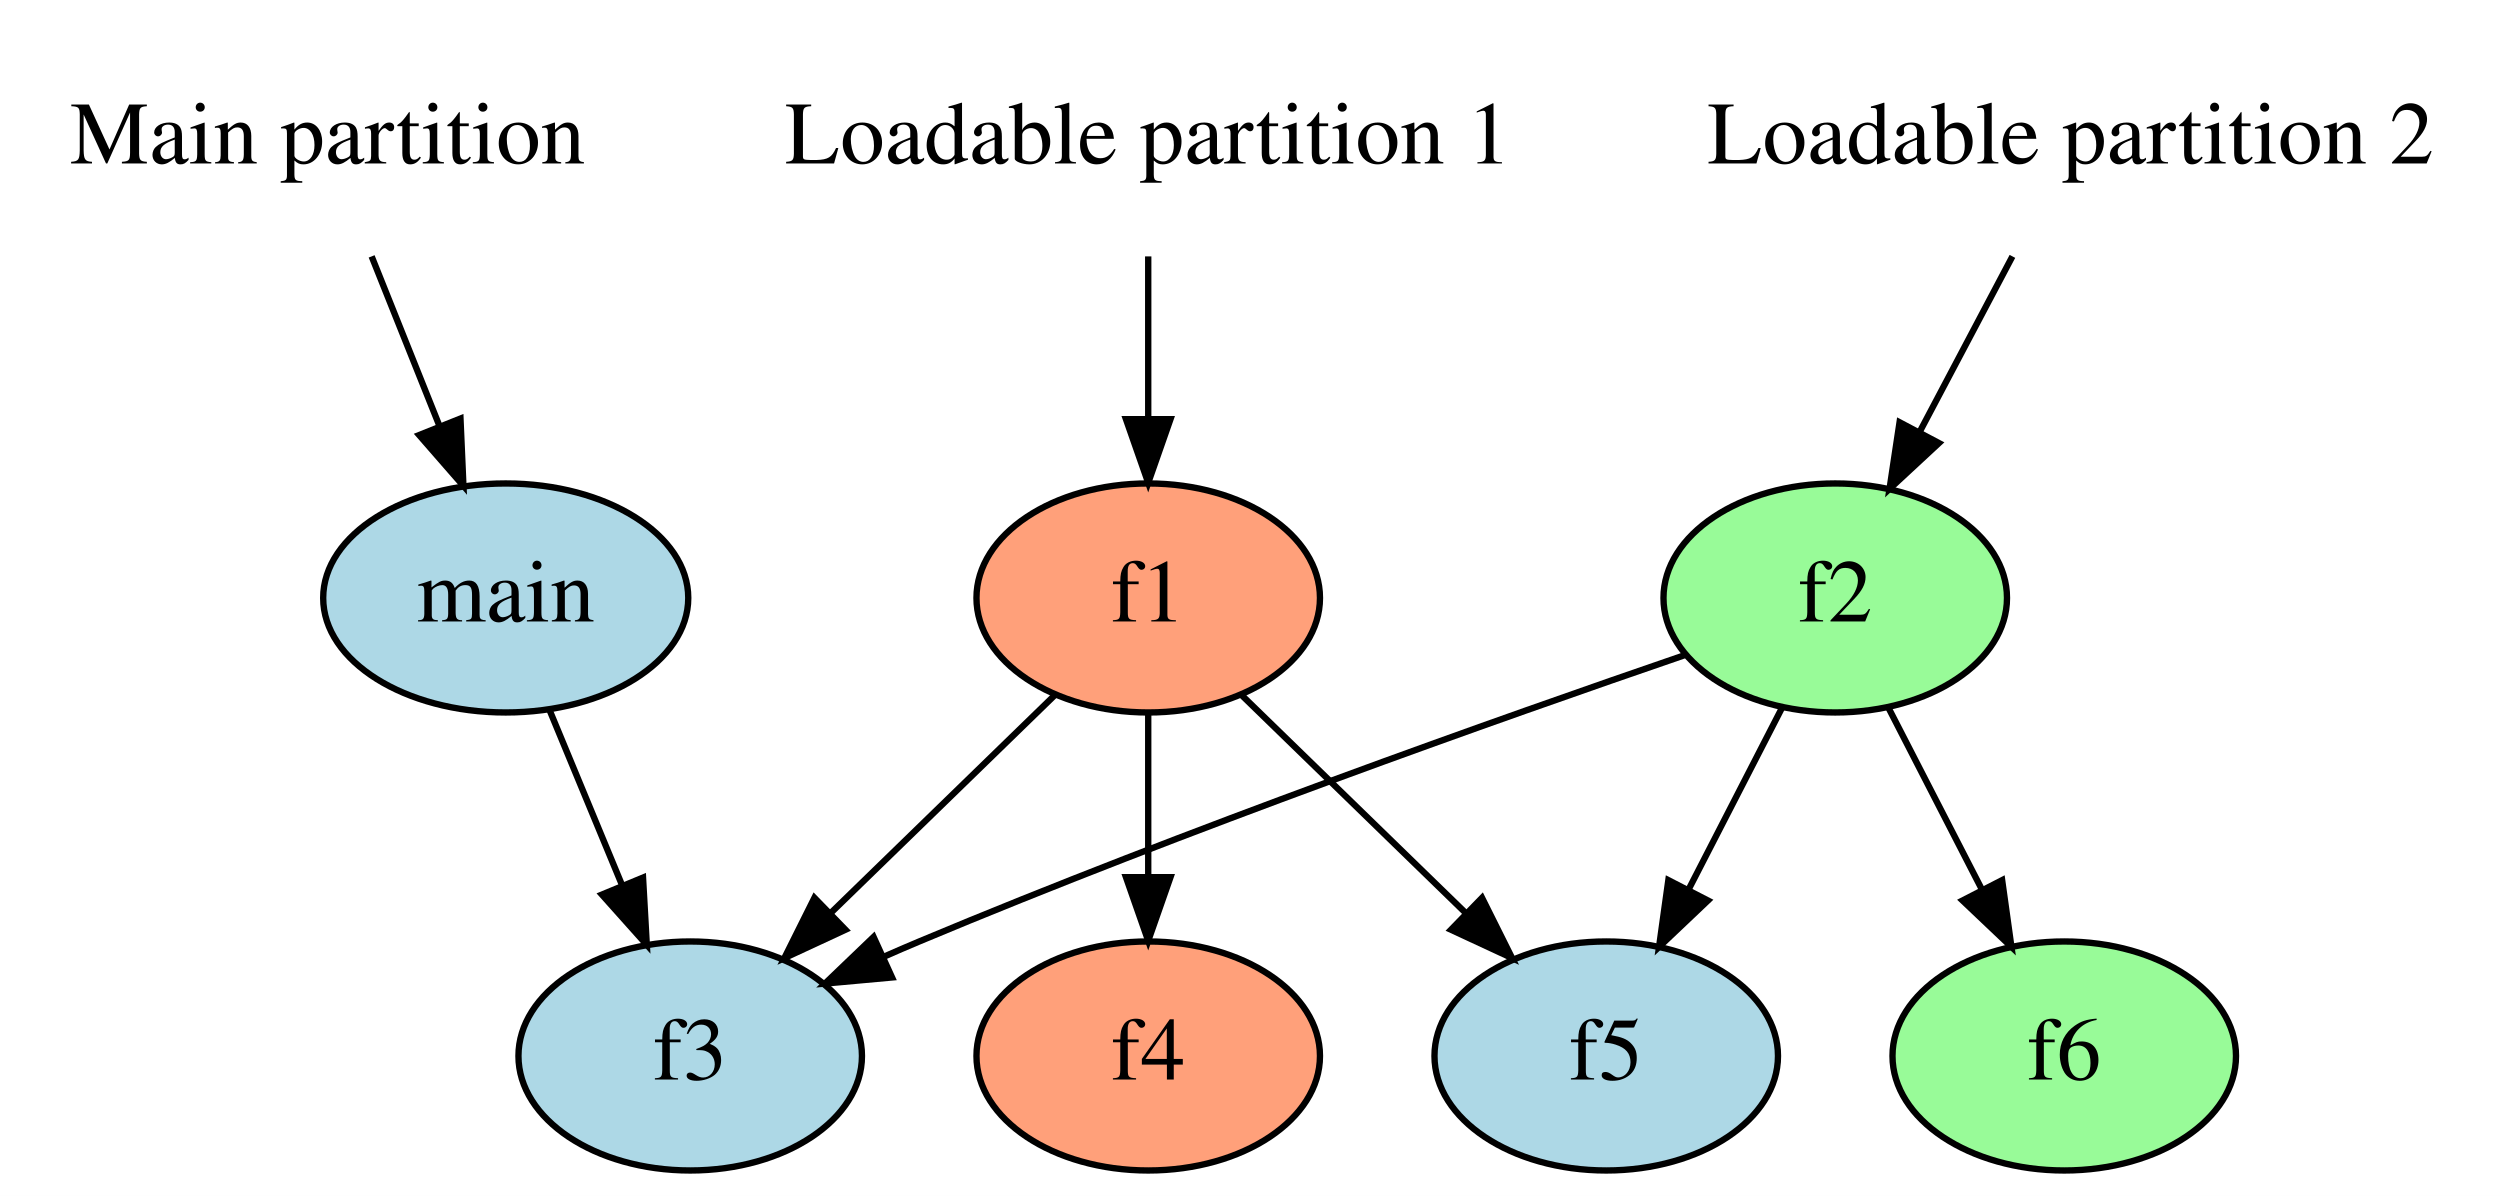
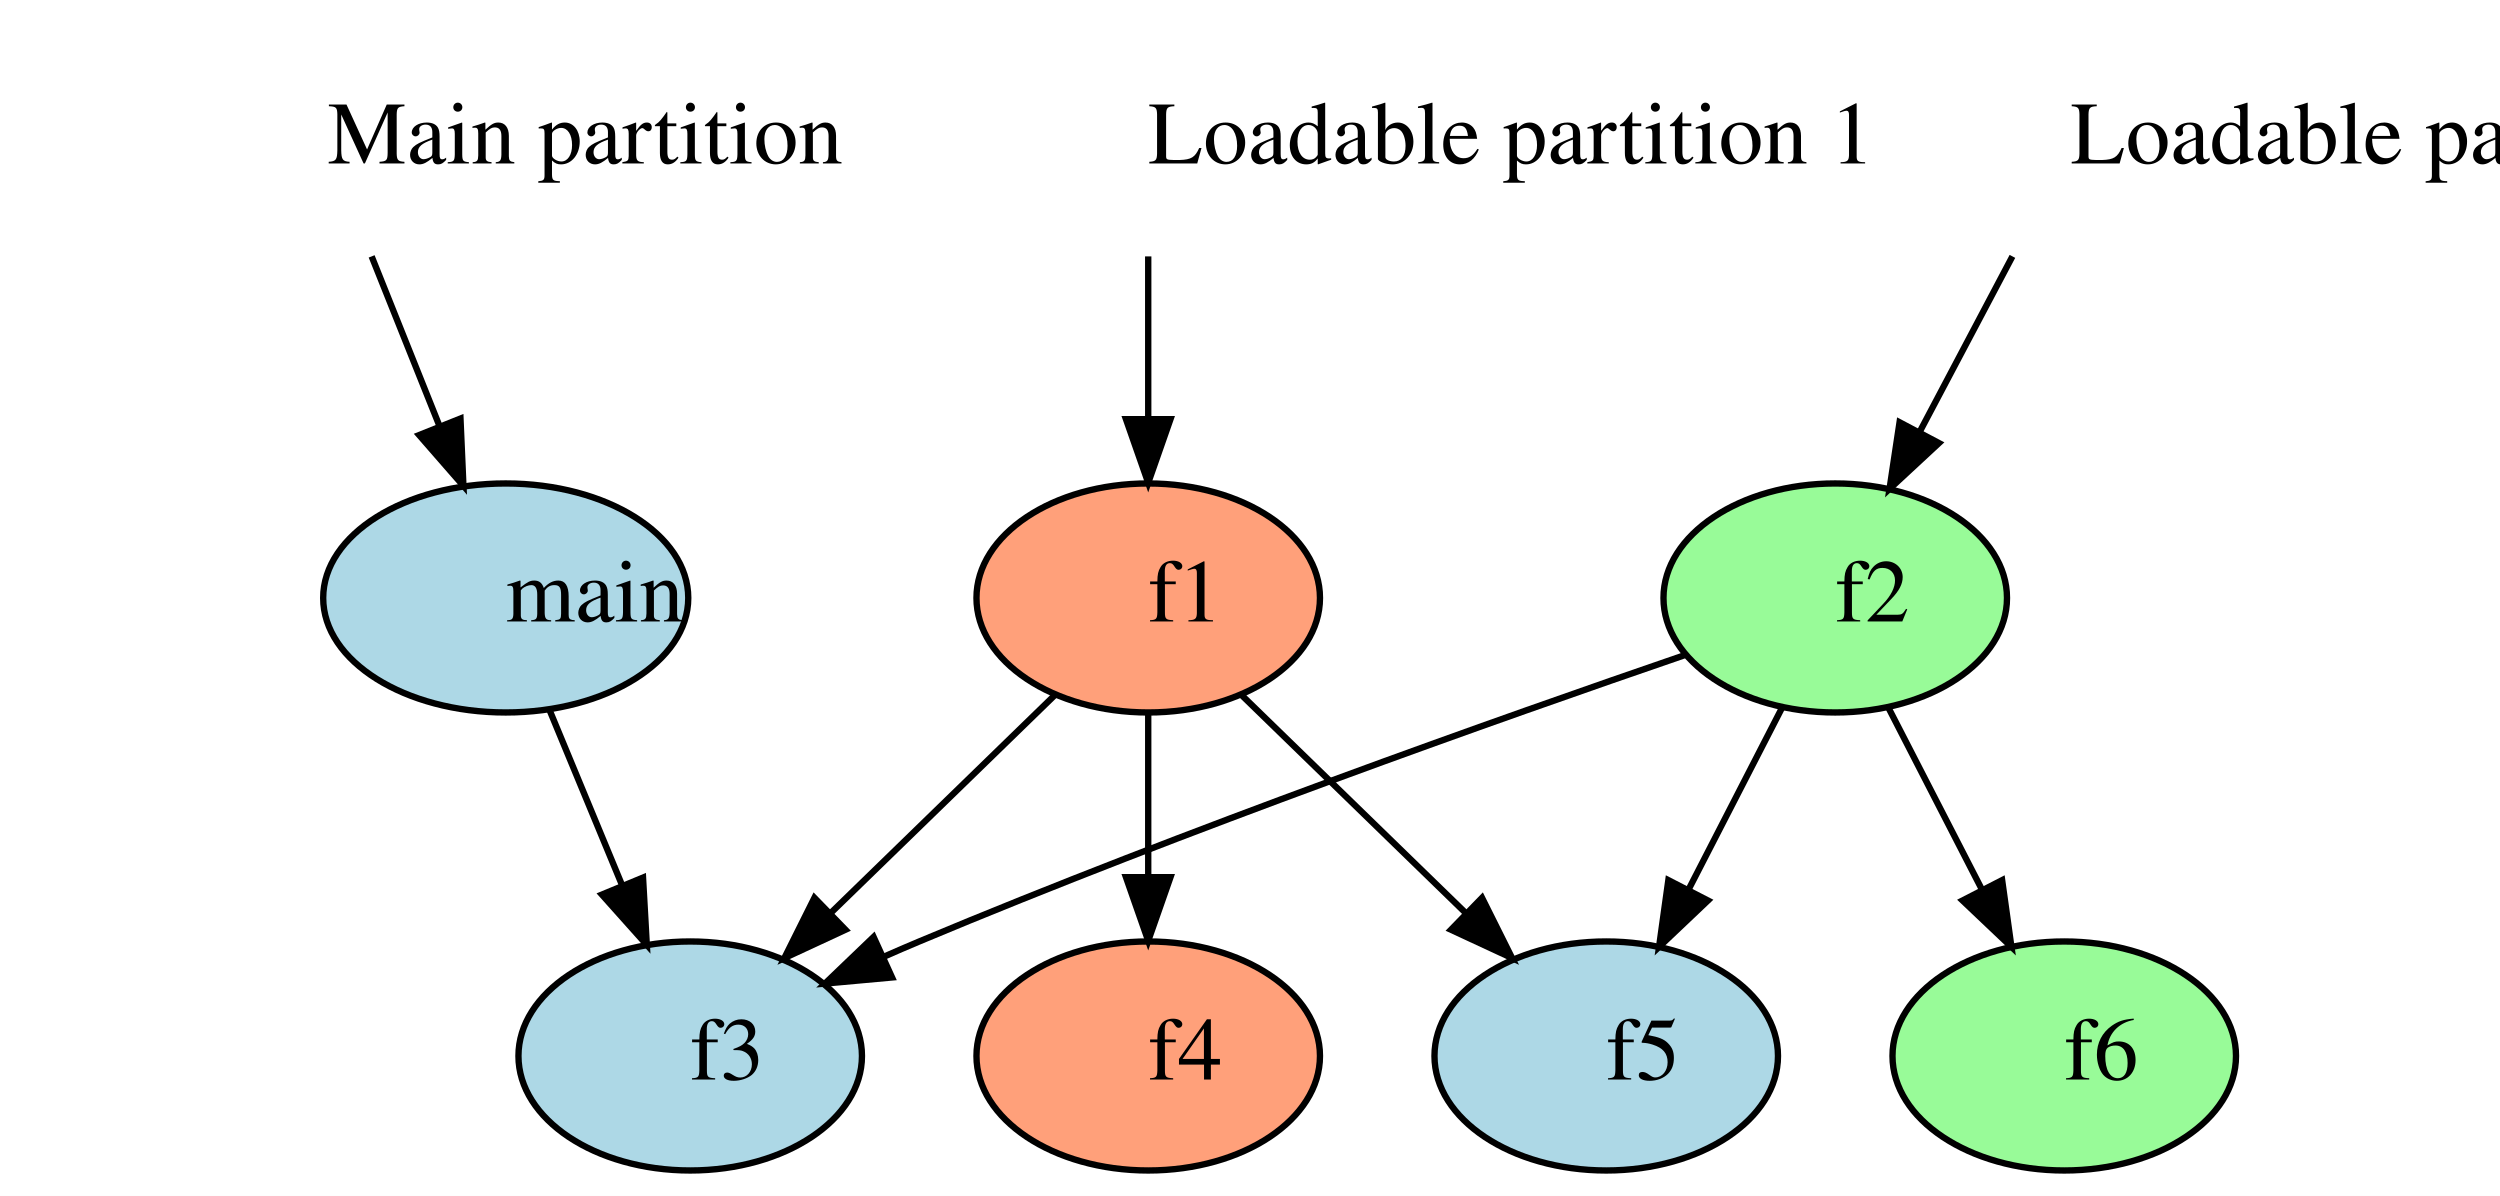
<svg xmlns="http://www.w3.org/2000/svg" width="393pt" height="188pt" viewBox="0.00 0.00 393.00 188.00">
  <g id="graph0" class="graph" transform="scale(1 1) rotate(0) translate(4 184)">
    <polygon fill="white" stroke="none" points="-4,4 -4,-184 389,-184 389,4 -4,4" />
    <g id="node1" class="node">
-       <text text-anchor="middle" x="47.5" y="-158.3" font-family="Times,serif" font-size="14.00">Main partition</text>
+       <text text-trezoaanchor="middle" x="47.5" y="-158.3" font-family="Times,serif" font-size="14.00">Main partition</text>
    </g>
    <g id="node4" class="node">
      <ellipse fill="lightblue" stroke="black" cx="75.5" cy="-90" rx="28.695" ry="18" />
-       <text text-anchor="middle" x="75.5" y="-86.3" font-family="Times,serif" font-size="14.00">main</text>
+       <text text-trezoaanchor="middle" x="75.5" y="-86.3" font-family="Times,serif" font-size="14.00">main</text>
    </g>
    <g id="edge1" class="edge">
      <path fill="none" stroke="black" d="M54.421,-143.697C57.622,-135.696 61.492,-126.02 65.038,-117.155" />
      <polygon fill="black" stroke="black" points="68.387,-118.207 68.851,-107.622 61.887,-115.607 68.387,-118.207" />
    </g>
    <g id="node2" class="node">
-       <text text-anchor="middle" x="176.5" y="-158.3" font-family="Times,serif" font-size="14.00">Loadable partition 1</text>
+       <text text-trezoaanchor="middle" x="176.5" y="-158.3" font-family="Times,serif" font-size="14.00">Loadable partition 1</text>
    </g>
    <g id="node5" class="node">
      <ellipse fill="lightsalmon" stroke="black" cx="176.5" cy="-90" rx="27" ry="18" />
-       <text text-anchor="middle" x="176.5" y="-86.3" font-family="Times,serif" font-size="14.00">f1</text>
+       <text text-trezoaanchor="middle" x="176.5" y="-86.3" font-family="Times,serif" font-size="14.00">f1</text>
    </g>
    <g id="edge3" class="edge">
      <path fill="none" stroke="black" d="M176.5,-143.697C176.5,-135.983 176.5,-126.712 176.5,-118.112" />
      <polygon fill="black" stroke="black" points="180,-118.104 176.5,-108.104 173,-118.104 180,-118.104" />
    </g>
    <g id="node3" class="node">
-       <text text-anchor="middle" x="321.5" y="-158.3" font-family="Times,serif" font-size="14.00">Loadable partition 2</text>
+       <text text-trezoaanchor="middle" x="321.5" y="-158.3" font-family="Times,serif" font-size="14.00">Loadable partition 2</text>
    </g>
    <g id="node6" class="node">
      <ellipse fill="palegreen" stroke="black" cx="284.5" cy="-90" rx="27" ry="18" />
-       <text text-anchor="middle" x="284.5" y="-86.3" font-family="Times,serif" font-size="14.00">f2</text>
+       <text text-trezoaanchor="middle" x="284.5" y="-86.3" font-family="Times,serif" font-size="14.00">f2</text>
    </g>
    <g id="edge7" class="edge">
      <path fill="none" stroke="black" d="M312.354,-143.697C307.97,-135.403 302.636,-125.311 297.813,-116.187" />
      <polygon fill="black" stroke="black" points="300.801,-114.35 293.034,-107.145 294.612,-117.621 300.801,-114.35" />
    </g>
    <g id="node7" class="node">
      <ellipse fill="lightblue" stroke="black" cx="104.5" cy="-18" rx="27" ry="18" />
-       <text text-anchor="middle" x="104.5" y="-14.3" font-family="Times,serif" font-size="14.00">f3</text>
+       <text text-trezoaanchor="middle" x="104.5" y="-14.3" font-family="Times,serif" font-size="14.00">f3</text>
    </g>
    <g id="edge2" class="edge">
      <path fill="none" stroke="black" d="M82.373,-72.411C85.767,-64.216 89.942,-54.139 93.747,-44.955" />
      <polygon fill="black" stroke="black" points="97.083,-46.048 97.677,-35.47 90.616,-43.369 97.083,-46.048" />
    </g>
    <g id="edge4" class="edge">
      <path fill="none" stroke="black" d="M161.93,-74.835C151.75,-64.938 137.976,-51.546 126.469,-40.359" />
      <polygon fill="black" stroke="black" points="128.905,-37.846 119.296,-33.385 124.026,-42.865 128.905,-37.846" />
    </g>
    <g id="node8" class="node">
      <ellipse fill="lightsalmon" stroke="black" cx="176.5" cy="-18" rx="27" ry="18" />
-       <text text-anchor="middle" x="176.5" y="-14.3" font-family="Times,serif" font-size="14.00">f4</text>
+       <text text-trezoaanchor="middle" x="176.5" y="-14.3" font-family="Times,serif" font-size="14.00">f4</text>
    </g>
    <g id="edge5" class="edge">
      <path fill="none" stroke="black" d="M176.5,-71.697C176.5,-63.983 176.5,-54.712 176.5,-46.112" />
      <polygon fill="black" stroke="black" points="180,-46.104 176.5,-36.104 173,-46.104 180,-46.104" />
    </g>
    <g id="node9" class="node">
      <ellipse fill="lightblue" stroke="black" cx="248.5" cy="-18" rx="27" ry="18" />
-       <text text-anchor="middle" x="248.5" y="-14.3" font-family="Times,serif" font-size="14.00">f5</text>
+       <text text-trezoaanchor="middle" x="248.5" y="-14.3" font-family="Times,serif" font-size="14.00">f5</text>
    </g>
    <g id="edge6" class="edge">
      <path fill="none" stroke="black" d="M191.07,-74.835C201.25,-64.938 215.024,-51.546 226.531,-40.359" />
      <polygon fill="black" stroke="black" points="228.974,-42.865 233.704,-33.385 224.095,-37.846 228.974,-42.865" />
    </g>
    <g id="edge8" class="edge">
      <path fill="none" stroke="black" d="M260.806,-81.002C232.063,-71.135 182.266,-53.507 140.5,-36 138.683,-35.239 136.825,-34.436 134.957,-33.611" />
      <polygon fill="black" stroke="black" points="136.231,-30.345 125.68,-29.383 133.328,-36.715 136.231,-30.345" />
    </g>
    <g id="edge9" class="edge">
      <path fill="none" stroke="black" d="M276.15,-72.765C271.788,-64.283 266.353,-53.714 261.459,-44.197" />
      <polygon fill="black" stroke="black" points="264.49,-42.44 256.804,-35.147 258.265,-45.641 264.49,-42.44" />
    </g>
    <g id="node10" class="node">
      <ellipse fill="palegreen" stroke="black" cx="320.5" cy="-18" rx="27" ry="18" />
-       <text text-anchor="middle" x="320.5" y="-14.3" font-family="Times,serif" font-size="14.00">f6</text>
+       <text text-trezoaanchor="middle" x="320.5" y="-14.3" font-family="Times,serif" font-size="14.00">f6</text>
    </g>
    <g id="edge10" class="edge">
      <path fill="none" stroke="black" d="M292.85,-72.765C297.212,-64.283 302.647,-53.714 307.541,-44.197" />
      <polygon fill="black" stroke="black" points="310.735,-45.641 312.196,-35.147 304.51,-42.44 310.735,-45.641" />
    </g>
  </g>
</svg>
